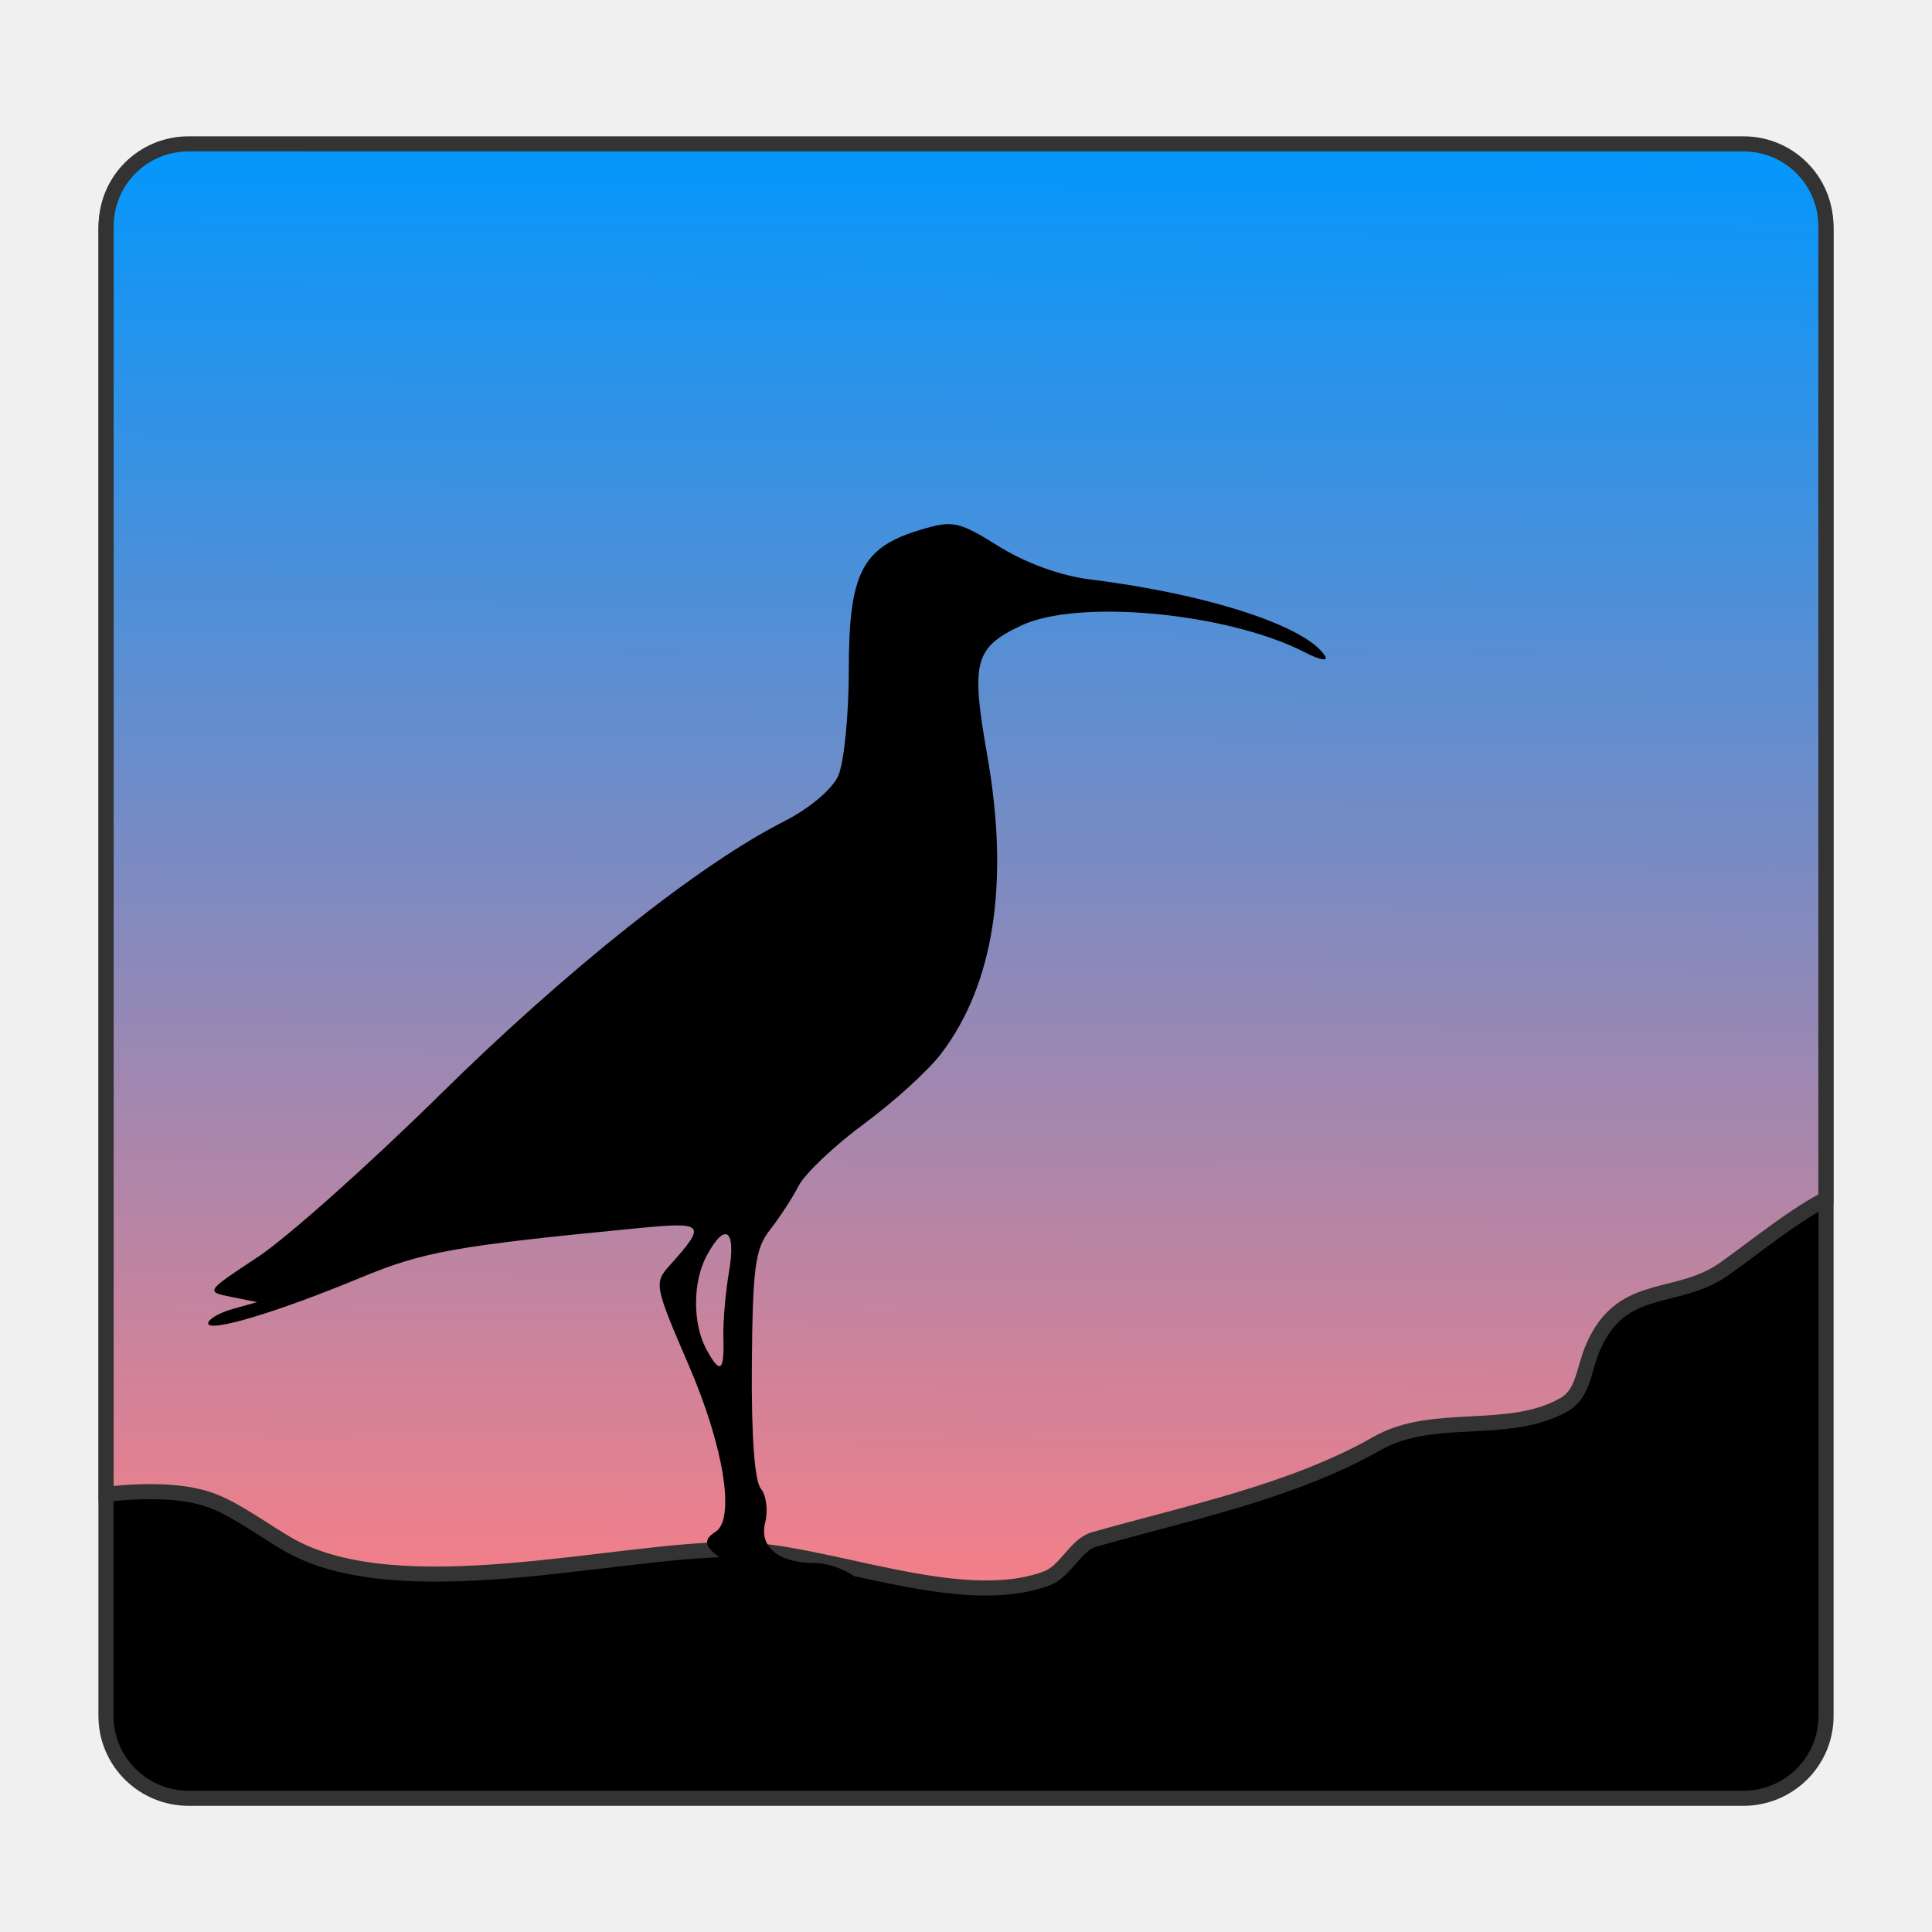
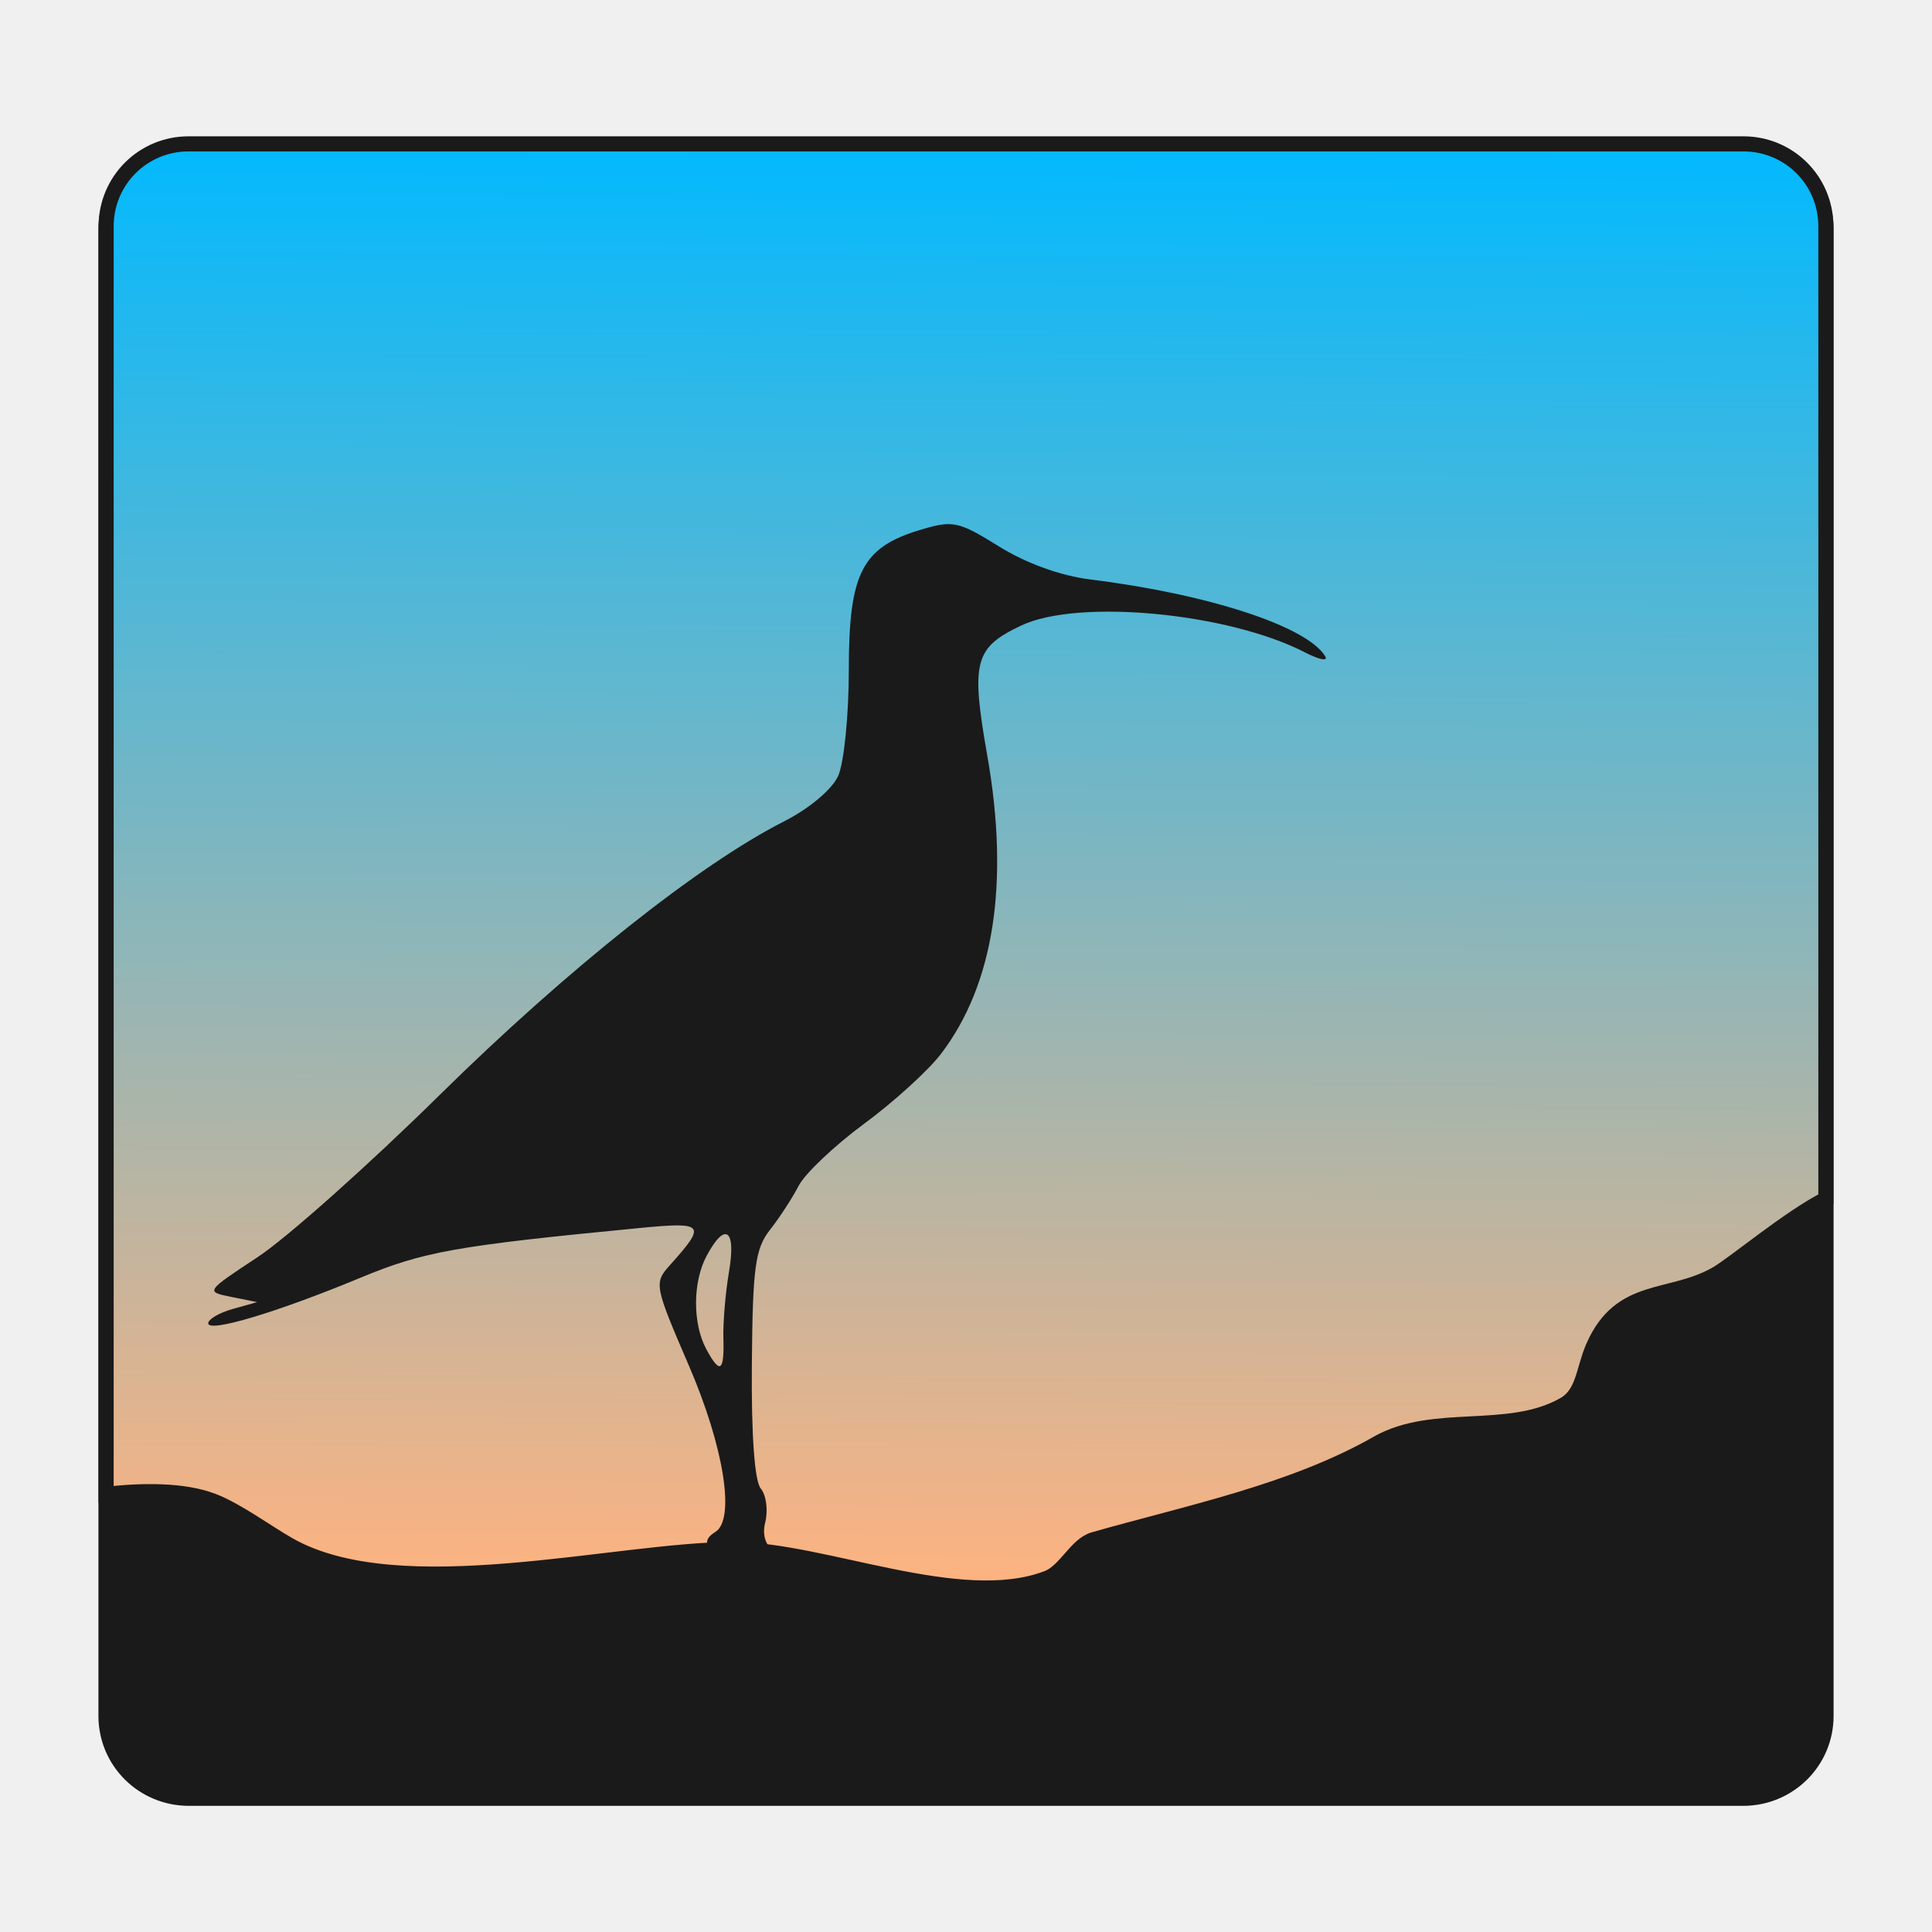
<svg xmlns="http://www.w3.org/2000/svg" xmlns:xlink="http://www.w3.org/1999/xlink" width="128" height="128" id="svg2" version="1.1">
  <defs id="defs4">
    <linearGradient id="linearGradient3078">
      <stop style="stop-color:#b3defd;stop-opacity:1" offset="0" id="stop3081" />
      <stop style="stop-color:#000000;stop-opacity:1" offset="1" id="stop3083" />
    </linearGradient>
    <linearGradient id="linearGradient4145">
-       <stop id="stop4147" offset="0" style="stop-color:#0197fd;stop-opacity:1" />
-       <stop style="stop-color:#f47f88;stop-opacity:1;" offset="1" id="stop4231" />
+       <stop id="stop4147" offset="0" style="stop-color:#00b9ff;stop-opacity:1" />
+       <stop style="stop-color:#ffb380;stop-opacity:1" offset="1" id="stop4231" />
    </linearGradient>
    <linearGradient id="linearGradient4063">
      <stop style="stop-color:#336699;stop-opacity:1" offset="0" id="stop4065" />
      <stop style="stop-color:#f44800;stop-opacity:1" offset="1" id="stop4067" />
    </linearGradient>
    <linearGradient id="linearGradient3964">
      <stop style="stop-color:#eeeeee;stop-opacity:1;" offset="0" id="stop3966" />
      <stop style="stop-color:#ffffff;stop-opacity:0;" offset="1" id="stop3968" />
    </linearGradient>
    <linearGradient id="linearGradient3092">
      <stop style="stop-color:#336699;stop-opacity:1" offset="0" id="stop3094" />
      <stop id="stop3102" offset="0.213" style="stop-color:#73a2cb;stop-opacity:1;" />
      <stop style="stop-color:#b3defd;stop-opacity:1" offset="1" id="stop3096" />
    </linearGradient>
    <linearGradient id="linearGradient3082">
      <stop style="stop-color:#3c0050;stop-opacity:1" offset="0" id="stop3084" />
      <stop id="stop3090" offset="0.5" style="stop-color:#f4f0f4;stop-opacity:1" />
      <stop style="stop-color:#fcfc9c;stop-opacity:1" offset="1" id="stop3086" />
    </linearGradient>
    <linearGradient id="linearGradient3067">
      <stop style="stop-color:#00a0f0;stop-opacity:1;" offset="0" id="stop3072" />
      <stop id="stop3080" offset="0.521" style="stop-color:#e4d0ec;stop-opacity:1" />
      <stop style="stop-color:#a04cbc;stop-opacity:1" offset="1" id="stop3076" />
    </linearGradient>
    <linearGradient id="linearGradient3054">
      <stop style="stop-color:#0088e8;stop-opacity:1" offset="0" id="stop3056" />
      <stop id="stop3063" offset="0.278" style="stop-color:#74e0fc;stop-opacity:1" />
      <stop style="stop-color:#34d0fc;stop-opacity:1" offset="1" id="stop3059" />
    </linearGradient>
    <linearGradient id="linearGradient3056">
      <stop style="stop-color:#dcb834;stop-opacity:1" offset="0" id="stop3058" />
      <stop id="stop3060" offset="0.198" style="stop-color:#743800;stop-opacity:1" />
      <stop id="stop3062" offset="0.543" style="stop-color:#bc8000;stop-opacity:1" />
      <stop style="stop-color:#ac7000;stop-opacity:1" offset="1" id="stop3064" />
    </linearGradient>
    <linearGradient id="linearGradient3039">
      <stop id="stop3041" offset="0" style="stop-color:#8b3800;stop-opacity:1;" />
      <stop style="stop-color:#d75600;stop-opacity:1;" offset="0.201" id="stop3047" />
      <stop style="stop-color:#f4f8fc;stop-opacity:1" offset="0.822" id="stop3043" />
      <stop id="stop3045" offset="1" style="stop-color:#ff7f2a;stop-opacity:1" />
    </linearGradient>
    <linearGradient id="linearGradient3911">
      <stop style="stop-color:#2d2d2d;stop-opacity:1" offset="0" id="stop3913" />
      <stop style="stop-color:#ffffff;stop-opacity:0;" offset="1" id="stop3915" />
    </linearGradient>
    <linearGradient id="linearGradient3066">
      <stop style="stop-color:#eeeeee;stop-opacity:0;" offset="0" id="stop3068" />
      <stop id="stop3074" offset="0.5" style="stop-color:#eeeeee;stop-opacity:1" />
      <stop style="stop-color:#eeeeee;stop-opacity:0;" offset="1" id="stop3070" />
    </linearGradient>
    <linearGradient id="linearGradient3073">
      <stop style="stop-color:#555753;stop-opacity:1;" offset="0" id="stop3075" />
      <stop style="stop-color:#41b8da;stop-opacity:1" offset="1" id="stop3077" />
    </linearGradient>
    <linearGradient id="linearGradient3065">
      <stop id="stop3067" offset="0" style="stop-color:#666666;stop-opacity:1" />
      <stop style="stop-color:#ffb686;stop-opacity:1;" offset="0.599" id="stop3069" />
      <stop id="stop3071" offset="1" style="stop-color:#4ec7ed;stop-opacity:0;" />
    </linearGradient>
    <linearGradient id="linearGradient3049">
      <stop style="stop-color:#666666;stop-opacity:1" offset="0" id="stop3051" />
      <stop id="stop3053" offset="0.618" style="stop-color:#ffb686;stop-opacity:1;" />
      <stop style="stop-color:#4ec7ed;stop-opacity:0;" offset="1" id="stop3055" />
    </linearGradient>
    <linearGradient id="linearGradient3030">
      <stop id="stop3032" offset="0" style="stop-color:#0d74dd;stop-opacity:1;" />
      <stop style="stop-color:#eeeeec;stop-opacity:1" offset="0.788" id="stop3034" />
      <stop id="stop3036" offset="1" style="stop-color:#4ec7ed;stop-opacity:1;" />
    </linearGradient>
    <linearGradient id="linearGradient3038">
      <stop id="stop3040" offset="0" style="stop-color:#2e3436;stop-opacity:1" />
      <stop style="stop-color:#ffb686;stop-opacity:1;" offset="0.629" id="stop3042" />
      <stop id="stop3044" offset="1" style="stop-color:#4ec7ed;stop-opacity:1;" />
    </linearGradient>
    <linearGradient id="linearGradient3805">
      <stop style="stop-color:#aa4400;stop-opacity:1;" offset="0" id="stop3807" />
      <stop style="stop-color:#aa4400;stop-opacity:0;" offset="1" id="stop3809" />
    </linearGradient>
    <linearGradient id="linearGradient3945">
      <stop style="stop-color:#ffffff;stop-opacity:1;" offset="0" id="stop3947" />
      <stop style="stop-color:#ffffff;stop-opacity:0;" offset="1" id="stop3949" />
    </linearGradient>
    <linearGradient id="linearGradient3938">
      <stop style="stop-color:#248af2;stop-opacity:1;" offset="0" id="stop3940" />
      <stop id="stop2996" offset="0.629" style="stop-color:#ffe0cc;stop-opacity:1;" />
      <stop style="stop-color:#5fccee;stop-opacity:1;" offset="1" id="stop3942" />
    </linearGradient>
    <linearGradient id="linearGradient3912">
      <stop style="stop-color:#ffffff;stop-opacity:1;" offset="0" id="stop3914" />
      <stop style="stop-color:#ffffff;stop-opacity:0;" offset="1" id="stop3916" />
    </linearGradient>
    <linearGradient id="linearGradient3031">
      <stop style="stop-color:#ffffff;stop-opacity:1;" offset="0" id="stop3033" />
      <stop style="stop-color:#ffffff;stop-opacity:0;" offset="1" id="stop3035" />
    </linearGradient>
    <linearGradient xlink:href="#linearGradient3031" id="linearGradient3883" gradientUnits="userSpaceOnUse" gradientTransform="translate(0.9265453,924.3622)" x1="34.57" y1="-1.748" x2="54.773" y2="65.146" />
    <linearGradient xlink:href="#linearGradient3912" id="linearGradient3918" x1="30.529" y1="-3.544" x2="55.671" y2="65.595" gradientUnits="userSpaceOnUse" />
    <linearGradient xlink:href="#linearGradient3938" id="linearGradient3944" x1="65.548" y1="1048.322" x2="64.65" y2="925.015" gradientUnits="userSpaceOnUse" gradientTransform="matrix(1,0,0,0.9606759,0,38.86647)" />
    <linearGradient xlink:href="#linearGradient3945" id="linearGradient3951" x1="67.454" y1="926.394" x2="67.86" y2="965.403" gradientUnits="userSpaceOnUse" />
    <linearGradient xlink:href="#linearGradient3805" id="linearGradient3811" x1="67.284" y1="952.906" x2="67.284" y2="929.293" gradientUnits="userSpaceOnUse" />
    <linearGradient xlink:href="#linearGradient3938" id="linearGradient3884" gradientUnits="userSpaceOnUse" gradientTransform="matrix(1,0,0,0.9606759,0,38.86647)" x1="65.548" y1="1048.322" x2="64.65" y2="925.015" />
    <linearGradient xlink:href="#linearGradient3805" id="linearGradient3886" gradientUnits="userSpaceOnUse" x1="67.284" y1="952.906" x2="67.284" y2="929.293" />
    <linearGradient xlink:href="#linearGradient3066" id="linearGradient3072" x1="43.994" y1="1040.417" x2="43.994" y2="936.113" gradientUnits="userSpaceOnUse" />
    <linearGradient xlink:href="#linearGradient3911" id="linearGradient3917" x1="63.558" y1="120.759" x2="63.022" y2="108.149" gradientUnits="userSpaceOnUse" gradientTransform="matrix(1,0,0,-1,0,1053.237)" />
    <linearGradient xlink:href="#linearGradient4063" id="linearGradient4123" gradientUnits="userSpaceOnUse" x1="60.958" y1="964.9" x2="61.753" y2="1022.678" gradientTransform="translate(-173.9151,-65.96779)" />
    <linearGradient xlink:href="#linearGradient4145" id="linearGradient4136" gradientUnits="userSpaceOnUse" x1="59.724" y1="930.173" x2="59.26" y2="1032.226" gradientTransform="matrix(0.9447404,0,0,0.9447404,3.536613,-869.9192)" />
    <linearGradient xlink:href="#linearGradient3078" id="linearGradient3085" x1="63.874" y1="932.566" x2="61.753" y2="1044.941" gradientUnits="userSpaceOnUse" />
  </defs>
  <g id="layer1" transform="translate(0,-924.3622)">
    <g id="g3912">
      <rect ry="0" y="924.362" x="0" height="128" width="128" id="rect4263" style="opacity:0;fill:#ffffff;fill-opacity:1;stroke:none" />
-       <path id="rect3936" d="m 12.512,934.091 c -3.034,0 -5.491,2.428 -5.491,5.462 l 0,98.489 c 0,3.034 2.458,5.462 5.491,5.462 l 102.977,0 c 3.034,0 5.491,-2.428 5.491,-5.462 l 0,-98.489 c 0,-3.034 -2.458,-5.462 -5.491,-5.462 l -102.977,0 z" style="fill:#000000;fill-opacity:1;stroke:#333333" />
-       <path transform="translate(0,924.3622)" id="path4130" d="M 12.5 9.531 C 9.466 9.531 7.031 11.966 7.031 15 L 7.031 99 C 9.423 98.74 12.123 98.689 14.094 99.438 C 15.682 100.041 17.669 101.514 19.125 102.344 C 26.468 106.53 40.774 102.656 48.594 102.656 C 54.569 102.656 63.589 106.762 69.375 104.562 C 70.599 104.097 71.28 102.339 72.469 102 C 78.689 100.227 85.61 98.84 91.25 95.625 C 94.975 93.501 99.934 95.167 103.625 93.062 C 104.932 92.317 104.895 90.742 105.562 89.219 C 107.369 85.099 110.638 86.163 113.719 84.406 C 114.818 83.78 118.591 80.628 120.969 79.438 L 120.969 15 C 120.969 11.966 118.534 9.531 115.5 9.531 L 12.5 9.531 z " style="fill:url(#linearGradient4136);fill-opacity:1;stroke:#333333" />
-       <path style="fill:#000000;fill-opacity:1;stroke:none" d="m 49.311,1028.445 c -2.516,-1.245 -3.01,-1.914 -1.916,-2.59 1.335,-0.826 0.571,-5.623 -1.755,-11.019 -2.287,-5.304 -2.318,-5.468 -1.267,-6.641 2.454,-2.738 2.327,-2.892 -2.044,-2.469 -12.137,1.173 -14.268,1.554 -18.457,3.293 -5.516,2.291 -10.076,3.656 -10.076,3.015 0,-0.272 0.729,-0.698 1.621,-0.948 l 1.621,-0.454 -1.719,-0.347 c -1.714,-0.345 -1.709,-0.353 1.768,-2.647 1.918,-1.265 7.333,-6.091 12.034,-10.723 8.457,-8.333 17.209,-15.288 22.809,-18.126 1.677,-0.85 3.189,-2.117 3.599,-3.016 0.389,-0.853 0.707,-4.022 0.707,-7.043 0,-6.404 0.871,-8.106 4.741,-9.265 2.162,-0.648 2.517,-0.573 5.209,1.101 1.793,1.115 4.087,1.944 6.047,2.187 7.815,0.969 14.335,3.097 15.56,5.079 0.221,0.357 -0.369,0.251 -1.311,-0.236 -5.1,-2.638 -15.051,-3.582 -18.832,-1.788 -3.093,1.468 -3.335,2.397 -2.24,8.614 1.485,8.432 0.44,15.164 -3.068,19.763 -0.843,1.105 -3.136,3.19 -5.096,4.633 -1.96,1.443 -3.908,3.289 -4.33,4.102 -0.422,0.813 -1.279,2.13 -1.905,2.925 -0.978,1.243 -1.146,2.488 -1.199,8.899 -0.039,4.697 0.18,7.745 0.594,8.243 0.361,0.434 0.491,1.446 0.29,2.248 -0.411,1.636 0.887,2.684 3.325,2.684 0.77,0 1.915,0.389 2.544,0.865 1.056,0.799 0.917,0.867 -1.803,0.884 -1.841,0.018 -3.888,-0.447 -5.452,-1.222 z m -1.384,-15.411 c -0.032,-1.054 0.136,-3.043 0.373,-4.421 0.483,-2.814 -0.259,-3.339 -1.484,-1.049 -0.924,1.726 -0.937,4.475 -0.029,6.17 0.911,1.701 1.207,1.519 1.14,-0.7 z" id="path3850" />
+       <path id="rect3936" d="m 12.512,934.091 c -3.034,0 -5.491,2.428 -5.491,5.462 l 0,98.489 c 0,3.034 2.458,5.462 5.491,5.462 l 102.977,0 c 3.034,0 5.491,-2.428 5.491,-5.462 l 0,-98.489 c 0,-3.034 -2.458,-5.462 -5.491,-5.462 l -102.977,0 z" style="fill:#1a1a1a;fill-opacity:1;stroke:#1a1a1a" />
+       <path id="path4130" d="M 12.5 9.531 C 9.466 9.531 7.031 11.966 7.031 15 L 7.031 99 C 9.423 98.74 12.123 98.689 14.094 99.438 C 15.682 100.041 17.669 101.514 19.125 102.344 C 26.468 106.53 40.774 102.656 48.594 102.656 C 54.569 102.656 63.589 106.762 69.375 104.562 C 70.599 104.097 71.28 102.339 72.469 102 C 78.689 100.227 85.61 98.84 91.25 95.625 C 94.975 93.501 99.934 95.167 103.625 93.062 C 104.932 92.317 104.895 90.742 105.562 89.219 C 107.369 85.099 110.638 86.163 113.719 84.406 C 114.818 83.78 118.591 80.628 120.969 79.438 L 120.969 15 C 120.969 11.966 118.534 9.531 115.5 9.531 L 12.5 9.531 z " style="fill:url(#linearGradient4136);fill-opacity:1;stroke:#1a1a1a" transform="translate(0,924.3622)" />
+       <path style="fill:#1a1a1a;fill-opacity:1;stroke:none" d="m 49.311,1028.445 c -2.516,-1.245 -3.01,-1.914 -1.916,-2.59 1.335,-0.826 0.571,-5.623 -1.755,-11.019 -2.287,-5.304 -2.318,-5.468 -1.267,-6.641 2.454,-2.738 2.327,-2.892 -2.044,-2.469 -12.137,1.173 -14.268,1.554 -18.457,3.293 -5.516,2.291 -10.076,3.656 -10.076,3.015 0,-0.272 0.729,-0.698 1.621,-0.948 l 1.621,-0.454 -1.719,-0.347 c -1.714,-0.345 -1.709,-0.353 1.768,-2.647 1.918,-1.265 7.333,-6.091 12.034,-10.723 8.457,-8.333 17.209,-15.288 22.809,-18.126 1.677,-0.85 3.189,-2.117 3.599,-3.016 0.389,-0.853 0.707,-4.022 0.707,-7.043 0,-6.404 0.871,-8.106 4.741,-9.265 2.162,-0.648 2.517,-0.573 5.209,1.101 1.793,1.115 4.087,1.944 6.047,2.187 7.815,0.969 14.335,3.097 15.56,5.079 0.221,0.357 -0.369,0.251 -1.311,-0.236 -5.1,-2.638 -15.051,-3.582 -18.832,-1.788 -3.093,1.468 -3.335,2.397 -2.24,8.614 1.485,8.432 0.44,15.164 -3.068,19.763 -0.843,1.105 -3.136,3.19 -5.096,4.633 -1.96,1.443 -3.908,3.289 -4.33,4.102 -0.422,0.813 -1.279,2.13 -1.905,2.925 -0.978,1.243 -1.146,2.488 -1.199,8.899 -0.039,4.697 0.18,7.745 0.594,8.243 0.361,0.434 0.491,1.446 0.29,2.248 -0.411,1.636 0.887,2.684 3.325,2.684 0.77,0 1.915,0.389 2.544,0.865 1.056,0.799 0.917,0.867 -1.803,0.884 -1.841,0.018 -3.888,-0.447 -5.452,-1.222 z m -1.384,-15.411 c -0.032,-1.054 0.136,-3.043 0.373,-4.421 0.483,-2.814 -0.259,-3.339 -1.484,-1.049 -0.924,1.726 -0.937,4.475 -0.029,6.17 0.911,1.701 1.207,1.519 1.14,-0.7 z" id="path3850" />
    </g>
  </g>
</svg>
